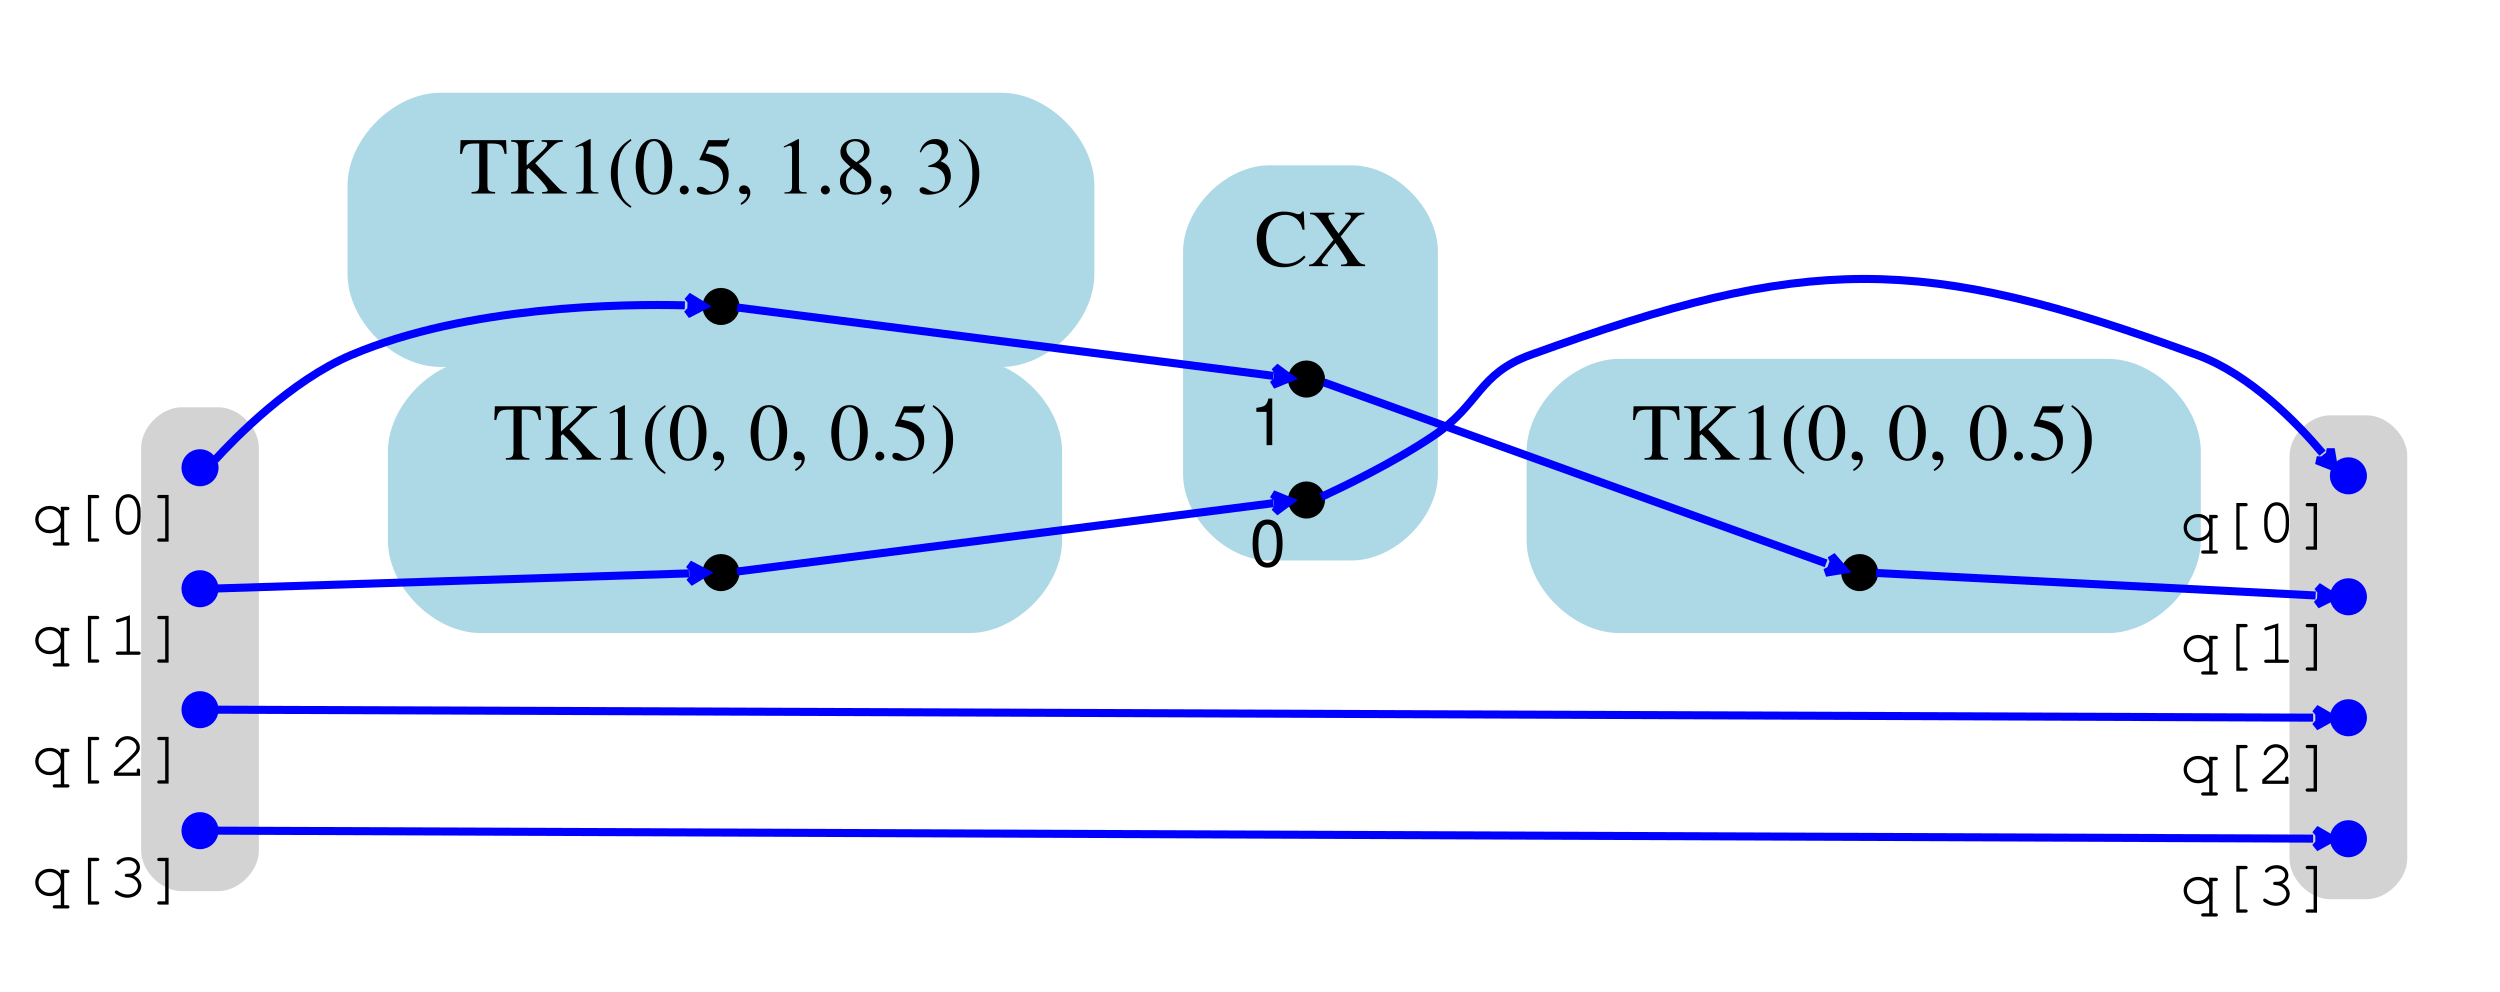
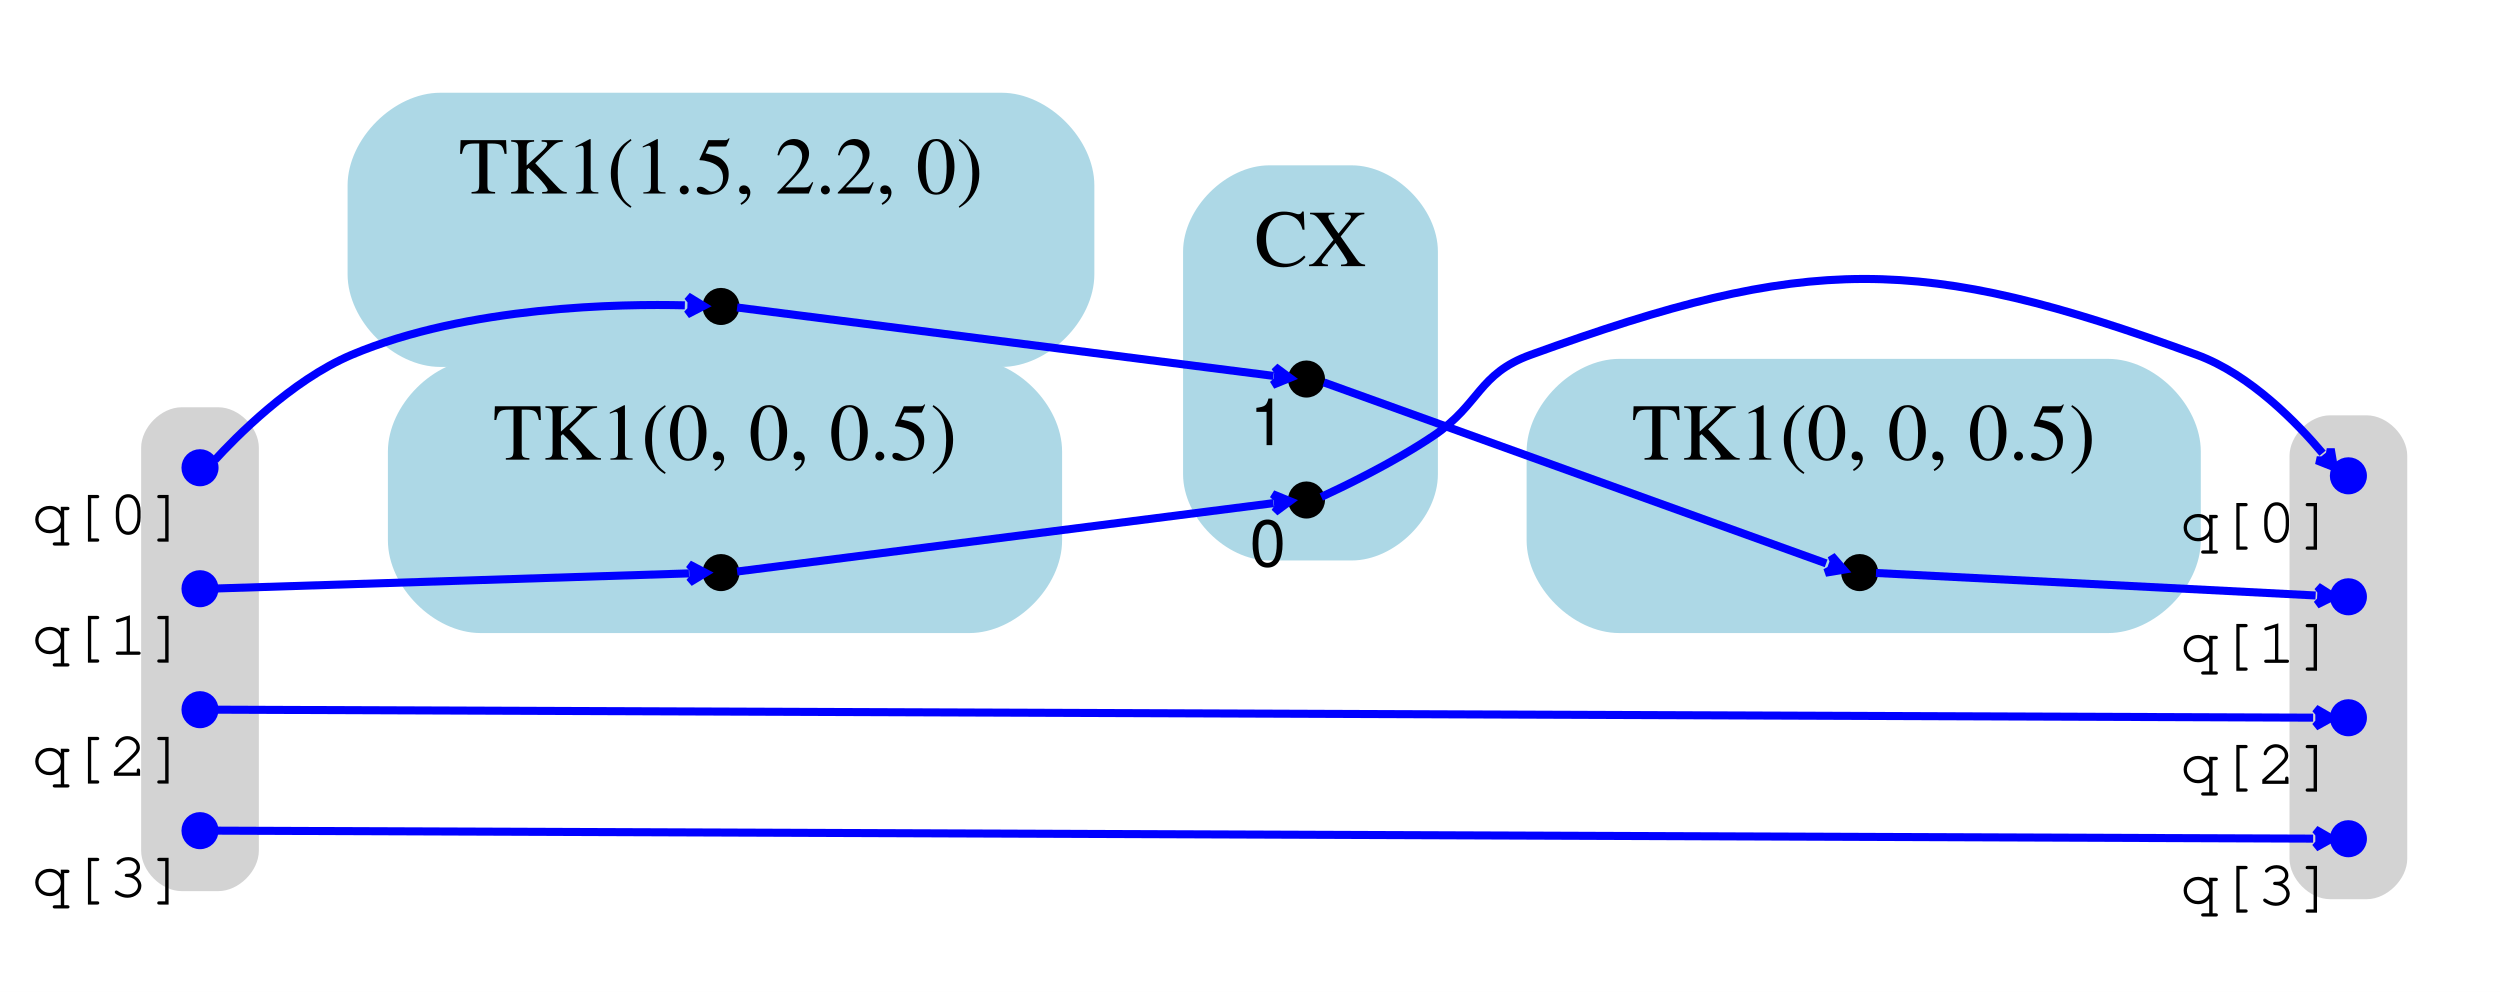
<svg xmlns="http://www.w3.org/2000/svg" width="310pt" height="123pt" viewBox="0.00 0.00 310.00 123.00">
  <g id="graph0" class="graph" transform="scale(1 1) rotate(0) translate(4 119)">
    <polygon fill="white" stroke="transparent" points="-4,4 -4,-119 306,-119 306,4 -4,4" />
    <g id="clust1" class="cluster">
      <path fill="lightgrey" stroke="lightgrey" d="M18.53,-9C18.53,-9 23.07,-9 23.07,-9 25.33,-9 27.6,-11.27 27.6,-13.53 27.6,-13.53 27.6,-63.47 27.6,-63.47 27.6,-65.73 25.33,-68 23.07,-68 23.07,-68 18.53,-68 18.53,-68 16.27,-68 14,-65.73 14,-63.47 14,-63.47 14,-13.53 14,-13.53 14,-11.27 16.27,-9 18.53,-9" />
    </g>
    <g id="clust3" class="cluster">
      <path fill="lightgrey" stroke="lightgrey" d="M284.93,-8C284.93,-8 289.47,-8 289.47,-8 291.73,-8 294,-10.27 294,-12.53 294,-12.53 294,-62.47 294,-62.47 294,-64.73 291.73,-67 289.47,-67 289.47,-67 284.93,-67 284.93,-67 282.67,-67 280.4,-64.73 280.4,-62.47 280.4,-62.47 280.4,-12.53 280.4,-12.53 280.4,-10.27 282.67,-8 284.93,-8" />
    </g>
    <g id="clust5" class="cluster">
      <path fill="lightblue" stroke="lightblue" d="M153.4,-50C153.4,-50 163.6,-50 163.6,-50 168.7,-50 173.8,-55.1 173.8,-60.2 173.8,-60.2 173.8,-87.8 173.8,-87.8 173.8,-92.9 168.7,-98 163.6,-98 163.6,-98 153.4,-98 153.4,-98 148.3,-98 143.2,-92.9 143.2,-87.8 143.2,-87.8 143.2,-60.2 143.2,-60.2 143.2,-55.1 148.3,-50 153.4,-50" />
      <text text-anchor="middle" x="158.5" y="-86" font-family="Times,serif" font-size="10.00">CX</text>
    </g>
    <g id="clust6" class="cluster">
      <path fill="lightblue" stroke="lightblue" d="M50.6,-74C50.6,-74 120.2,-74 120.2,-74 125.7,-74 131.2,-79.5 131.2,-85 131.2,-85 131.2,-96 131.2,-96 131.2,-101.5 125.7,-107 120.2,-107 120.2,-107 50.6,-107 50.6,-107 45.1,-107 39.6,-101.5 39.6,-96 39.6,-96 39.6,-85 39.6,-85 39.6,-79.5 45.1,-74 50.6,-74" />
-       <text text-anchor="middle" x="85.4" y="-95" font-family="Times,serif" font-size="10.00">TK1(0.5, 1.8, 3)</text>
+       <text text-anchor="middle" x="85.4" y="-95" font-family="Times,serif" font-size="10.00">TK1(1.5, 2.2, 0)</text>
    </g>
    <g id="clust7" class="cluster">
+       <path fill="lightblue" stroke="lightblue" d="M196.8,-41C196.8,-41 257.4,-41 257.4,-41 262.9,-41 268.4,-46.5 268.4,-52 268.4,-52 268.4,-63 268.4,-63 268.4,-68.5 262.9,-74 257.4,-74 257.4,-74 196.8,-74 196.8,-74 191.3,-74 185.8,-68.5 185.8,-63 185.8,-63 185.8,-52 185.8,-52 185.8,-46.5 191.3,-41 196.8,-41" />
+       <text text-anchor="middle" x="227.1" y="-62" font-family="Times,serif" font-size="10.00">TK1(0, 0, 0.5)</text>
+     </g>
+     <g id="clust8" class="cluster">
      <path fill="lightblue" stroke="lightblue" d="M55.6,-41C55.6,-41 116.2,-41 116.2,-41 121.7,-41 127.2,-46.5 127.2,-52 127.2,-52 127.2,-63 127.2,-63 127.2,-68.5 121.7,-74 116.2,-74 116.2,-74 55.6,-74 55.6,-74 50.1,-74 44.6,-68.5 44.6,-63 44.6,-63 44.6,-52 44.6,-52 44.6,-46.5 50.1,-41 55.6,-41" />
      <text text-anchor="middle" x="85.9" y="-62" font-family="Times,serif" font-size="10.00">TK1(0, 0, 0.5)</text>
-     </g>
-     <g id="clust8" class="cluster">
-       <path fill="lightblue" stroke="lightblue" d="M196.8,-41C196.8,-41 257.4,-41 257.4,-41 262.9,-41 268.4,-46.5 268.4,-52 268.4,-52 268.4,-63 268.4,-63 268.4,-68.5 262.9,-74 257.4,-74 257.4,-74 196.8,-74 196.8,-74 191.3,-74 185.8,-68.5 185.8,-63 185.8,-63 185.8,-52 185.8,-52 185.8,-46.5 191.3,-41 196.8,-41" />
-       <text text-anchor="middle" x="227.1" y="-62" font-family="Times,serif" font-size="10.00">TK1(0, 0, 0.5)</text>
    </g>
    <g id="node1" class="node">
      <ellipse fill="blue" stroke="blue" cx="20.8" cy="-61" rx="1.8" ry="1.8" />
      <text text-anchor="middle" x="9.5" y="-52.8" font-family="Courier,monospace" font-size="8.00">q[0]</text>
    </g>
    <g id="node11" class="node">
      <ellipse fill="black" stroke="black" cx="85.4" cy="-81" rx="1.8" ry="1.8" />
    </g>
    <g id="edge1" class="edge">
      <path fill="none" stroke="blue" d="M22.65,-61.96C25.02,-64.56 32.07,-71.82 39.6,-75 54.02,-81.09 73.17,-81.33 80.92,-81.14" />
      <polygon fill="blue" stroke="blue" points="83.23,-81.06 81.27,-82.26 82.23,-81.1 81.24,-81.13 81.24,-81.13 81.24,-81.13 82.23,-81.1 81.2,-80.01 83.23,-81.06 83.23,-81.06" />
    </g>
    <g id="node2" class="node">
      <ellipse fill="blue" stroke="blue" cx="20.8" cy="-46" rx="1.8" ry="1.8" />
      <text text-anchor="middle" x="9.5" y="-37.8" font-family="Courier,monospace" font-size="8.00">q[1]</text>
    </g>
-     <g id="node12" class="node">
+     <g id="node13" class="node">
      <ellipse fill="black" stroke="black" cx="85.4" cy="-48" rx="1.8" ry="1.8" />
    </g>
    <g id="edge2" class="edge">
      <path fill="none" stroke="blue" d="M22.89,-46.03C30.01,-46.26 70.11,-47.54 81.43,-47.9" />
      <polygon fill="blue" stroke="blue" points="83.47,-47.97 81.44,-49.03 82.47,-47.94 81.47,-47.91 81.47,-47.91 81.47,-47.91 82.47,-47.94 81.51,-46.78 83.47,-47.97 83.47,-47.97" />
    </g>
    <g id="node3" class="node">
      <ellipse fill="blue" stroke="blue" cx="20.8" cy="-31" rx="1.8" ry="1.8" />
      <text text-anchor="middle" x="9.5" y="-22.8" font-family="Courier,monospace" font-size="8.00">q[2]</text>
    </g>
    <g id="node7" class="node">
      <ellipse fill="blue" stroke="blue" cx="287.2" cy="-30" rx="1.8" ry="1.8" />
      <text text-anchor="middle" x="275.9" y="-21.8" font-family="Courier,monospace" font-size="8.00">q[2]</text>
    </g>
    <g id="edge3" class="edge">
      <path fill="none" stroke="blue" d="M22.76,-31C38.87,-30.94 253.28,-30.12 282.83,-30.01" />
      <polygon fill="blue" stroke="blue" points="285.1,-30 283.11,-31.14 284.1,-30.01 283.1,-30.01 283.1,-30.01 283.1,-30.01 284.1,-30.01 283.1,-28.89 285.1,-30 285.1,-30" />
    </g>
    <g id="node4" class="node">
      <ellipse fill="blue" stroke="blue" cx="20.8" cy="-16" rx="1.8" ry="1.8" />
      <text text-anchor="middle" x="9.5" y="-7.8" font-family="Courier,monospace" font-size="8.00">q[3]</text>
    </g>
    <g id="node8" class="node">
      <ellipse fill="blue" stroke="blue" cx="287.2" cy="-15" rx="1.8" ry="1.8" />
      <text text-anchor="middle" x="275.9" y="-6.8" font-family="Courier,monospace" font-size="8.00">q[3]</text>
    </g>
    <g id="edge4" class="edge">
      <path fill="none" stroke="blue" d="M22.76,-16C38.87,-15.94 253.28,-15.12 282.83,-15.01" />
      <polygon fill="blue" stroke="blue" points="285.1,-15 283.11,-16.14 284.1,-15.01 283.1,-15.01 283.1,-15.01 283.1,-15.01 284.1,-15.01 283.1,-13.89 285.1,-15 285.1,-15" />
    </g>
    <g id="node5" class="node">
      <ellipse fill="blue" stroke="blue" cx="287.2" cy="-60" rx="1.8" ry="1.8" />
      <text text-anchor="middle" x="275.9" y="-51.8" font-family="Courier,monospace" font-size="8.00">q[0]</text>
    </g>
    <g id="node6" class="node">
      <ellipse fill="blue" stroke="blue" cx="287.2" cy="-45" rx="1.8" ry="1.8" />
      <text text-anchor="middle" x="275.9" y="-36.8" font-family="Courier,monospace" font-size="8.00">q[1]</text>
    </g>
    <g id="node9" class="node">
      <ellipse fill="black" stroke="black" cx="158" cy="-57" rx="1.8" ry="1.8" />
      <text text-anchor="middle" x="153.2" y="-48.8" font-family="Helvetica,sans-Serif" font-size="8.00">0</text>
    </g>
    <g id="edge5" class="edge">
      <path fill="none" stroke="blue" d="M159.84,-57.38C162.14,-58.44 168.77,-61.59 173.8,-65 179.55,-68.89 179.27,-72.64 185.8,-75 220.32,-87.5 233.92,-87.59 268.4,-75 275.06,-72.57 280.96,-66.42 284,-62.8" />
      <polygon fill="blue" stroke="blue" points="285.39,-61.08 285.01,-63.34 284.76,-61.86 284.13,-62.64 284.13,-62.64 284.13,-62.64 284.76,-61.86 283.26,-61.93 285.39,-61.08 285.39,-61.08" />
    </g>
    <g id="node10" class="node">
      <ellipse fill="black" stroke="black" cx="158" cy="-72" rx="1.8" ry="1.8" />
      <text text-anchor="middle" x="153.2" y="-63.8" font-family="Helvetica,sans-Serif" font-size="8.00">1</text>
    </g>
-     <g id="node13" class="node">
+     <g id="node12" class="node">
      <ellipse fill="black" stroke="black" cx="226.6" cy="-48" rx="1.8" ry="1.8" />
    </g>
    <g id="edge6" class="edge">
      <path fill="none" stroke="blue" d="M160.16,-71.58C167.74,-68.85 210.39,-53.48 222.44,-49.14" />
      <polygon fill="blue" stroke="blue" points="224.61,-48.36 223.11,-50.09 223.67,-48.69 222.73,-49.03 222.73,-49.03 222.73,-49.03 223.67,-48.69 222.35,-47.98 224.61,-48.36 224.61,-48.36" />
    </g>
    <g id="edge7" class="edge">
      <path fill="none" stroke="blue" d="M87.4,-80.87C94.81,-79.93 141.4,-73.99 153.91,-72.39" />
      <polygon fill="blue" stroke="blue" points="155.94,-72.14 154.1,-73.5 154.94,-72.26 153.95,-72.39 153.95,-72.39 153.95,-72.39 154.94,-72.26 153.81,-71.27 155.94,-72.14 155.94,-72.14" />
    </g>
    <g id="edge8" class="edge">
+       <path fill="none" stroke="blue" d="M228.62,-47.95C235.23,-47.61 272.19,-45.72 283.14,-45.16" />
+       <polygon fill="blue" stroke="blue" points="285.33,-45.04 283.39,-46.27 284.33,-45.1 283.33,-45.15 283.33,-45.15 283.33,-45.15 284.33,-45.1 283.28,-44.02 285.33,-45.04 285.33,-45.04" />
+     </g>
+     <g id="edge9" class="edge">
      <path fill="none" stroke="blue" d="M87.4,-48.13C94.81,-49.07 141.4,-55.01 153.91,-56.61" />
      <polygon fill="blue" stroke="blue" points="155.94,-56.86 153.81,-57.73 154.94,-56.74 153.95,-56.61 153.95,-56.61 153.95,-56.61 154.94,-56.74 154.1,-55.5 155.94,-56.86 155.94,-56.86" />
    </g>
-     <g id="edge9" class="edge">
-       <path fill="none" stroke="blue" d="M228.62,-47.95C235.23,-47.61 272.19,-45.72 283.14,-45.16" />
-       <polygon fill="blue" stroke="blue" points="285.33,-45.04 283.39,-46.27 284.33,-45.1 283.33,-45.15 283.33,-45.15 283.33,-45.15 284.33,-45.1 283.28,-44.02 285.33,-45.04 285.33,-45.04" />
-     </g>
  </g>
</svg>
